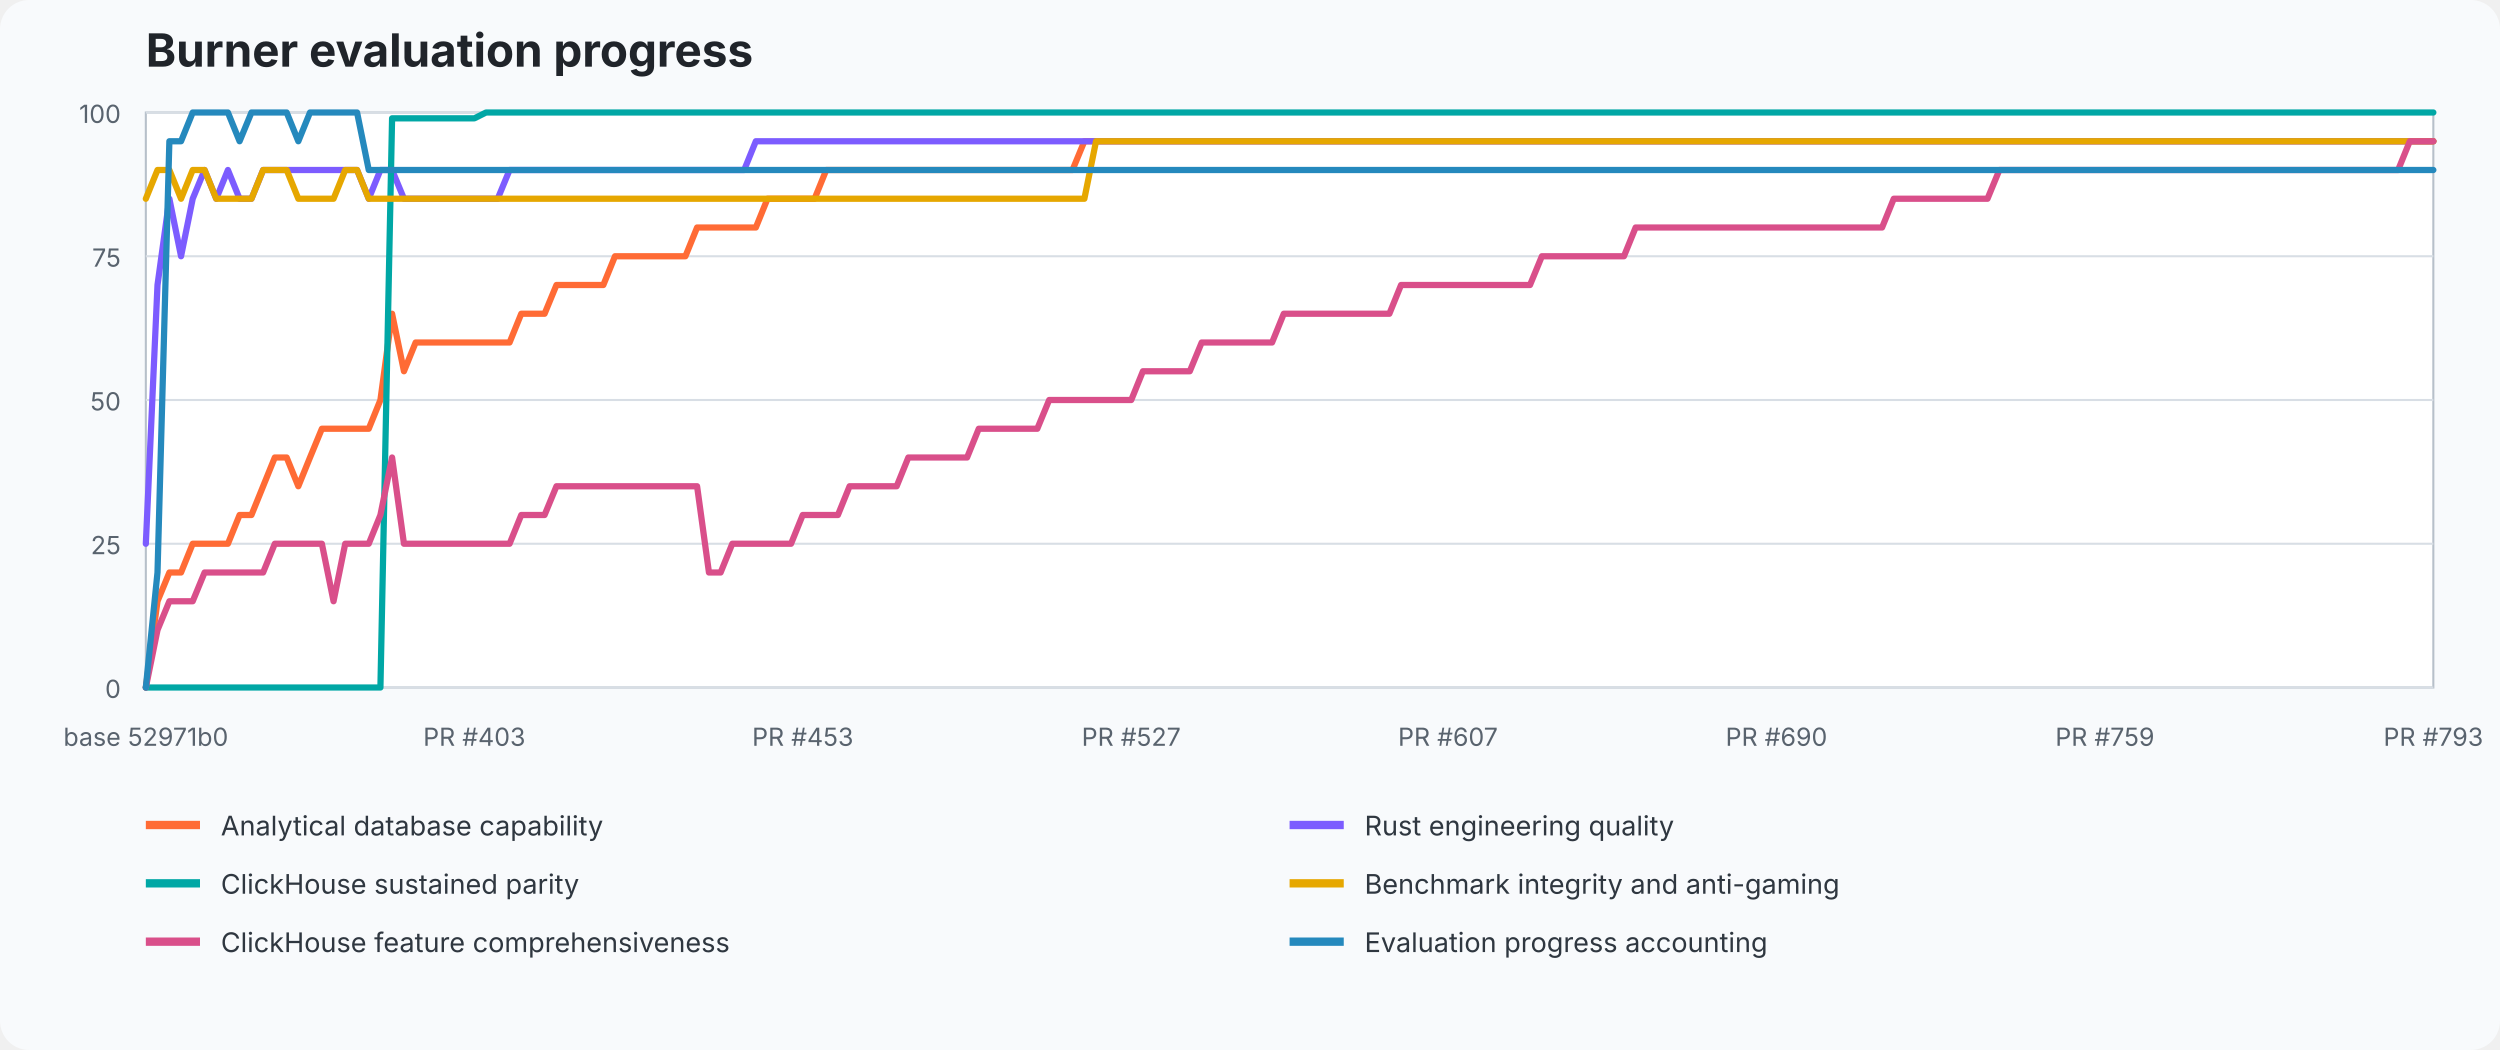
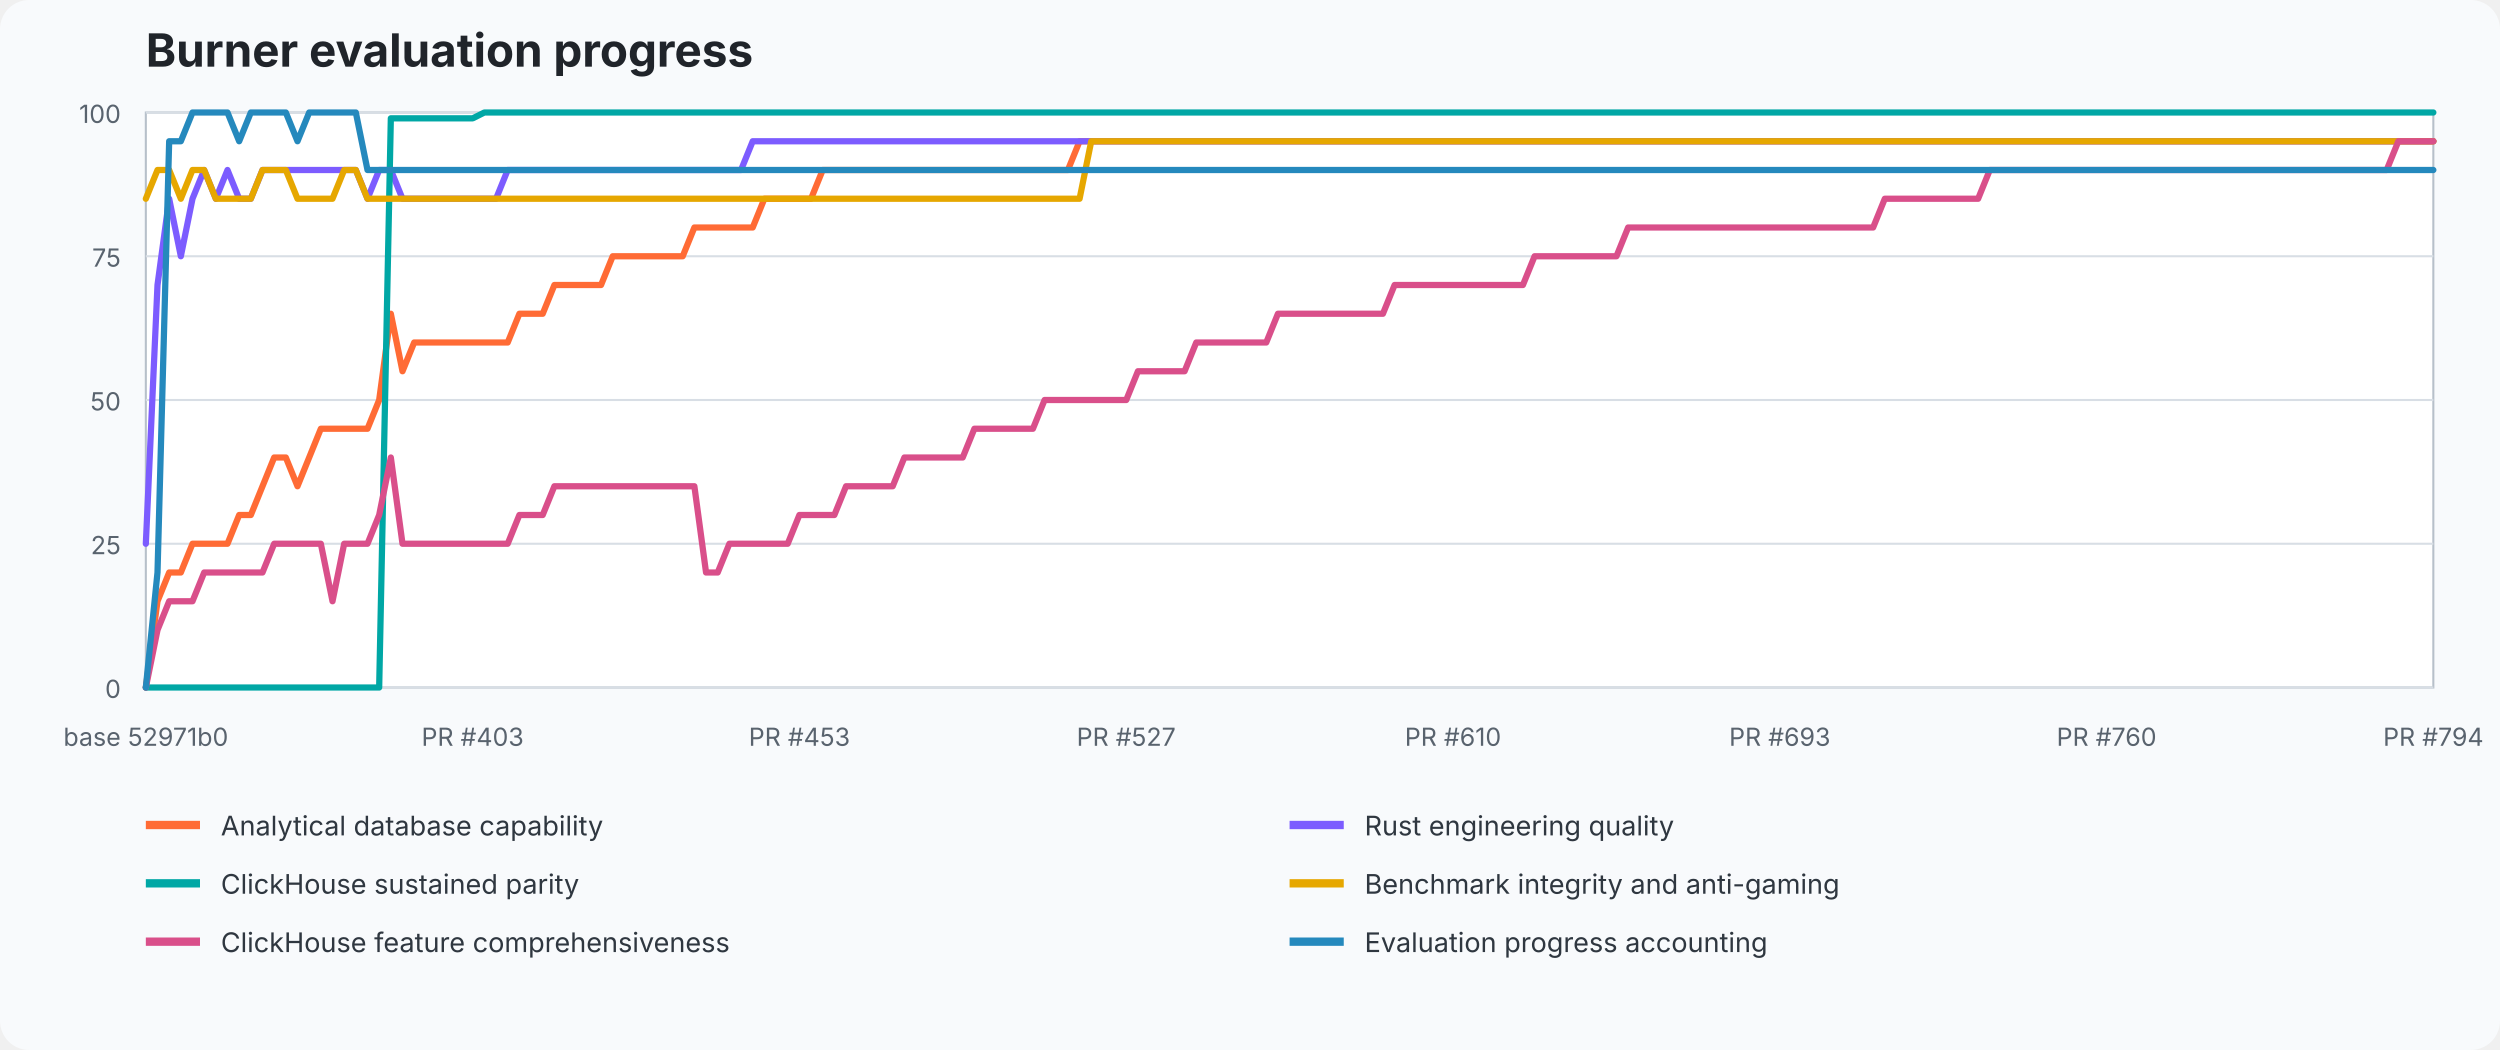
<svg xmlns="http://www.w3.org/2000/svg" width="1200" height="504" viewBox="0 0 1200 504" role="img" aria-labelledby="title desc">
  <style>text{font-family:ui-sans-serif,system-ui,-apple-system,BlinkMacSystemFont,"Segoe UI",sans-serif}.title{font-size:22px;font-weight:700;fill:#20242a}.axis{font-size:12px;fill:#59636e}.legend{font-size:13px;fill:#2f3740}.grid{stroke:#d8dee5;stroke-width:1}.plot{fill:#fff;stroke:#b7c0ca}</style>
  <rect width="100%" height="100%" fill="#f8fafc" rx="14" />
  <text x="70" y="32" class="title">Burner evaluation progress</text>
  <rect x="70" y="54" width="1098" height="276" class="plot" />
  <line x1="70" y1="330" x2="1168" y2="330" class="grid" />
  <text x="58" y="335" text-anchor="end" class="axis">0</text>
  <line x1="70" y1="261" x2="1168" y2="261" class="grid" />
  <text x="58" y="266" text-anchor="end" class="axis">25</text>
  <line x1="70" y1="192" x2="1168" y2="192" class="grid" />
  <text x="58" y="197" text-anchor="end" class="axis">50</text>
  <line x1="70" y1="123" x2="1168" y2="123" class="grid" />
  <text x="58" y="128" text-anchor="end" class="axis">75</text>
  <line x1="70" y1="54" x2="1168" y2="54" class="grid" />
  <text x="58" y="59" text-anchor="end" class="axis">100</text>
-   <polyline points="70.0,330.0 75.6,288.6 81.3,274.8 86.9,274.8 92.5,261.0 98.2,261.0 103.8,261.0 109.4,261.0 115.0,247.2 120.7,247.2 126.3,233.4 131.9,219.6 137.6,219.6 143.2,233.4 148.8,219.6 154.5,205.8 160.1,205.8 165.7,205.8 171.4,205.8 177.0,205.8 182.6,192.0 188.2,150.6 193.9,178.2 199.5,164.4 205.1,164.4 210.8,164.4 216.4,164.4 222.0,164.4 227.7,164.4 233.3,164.4 238.9,164.4 244.6,164.4 250.2,150.6 255.8,150.6 261.4,150.6 267.1,136.8 272.7,136.8 278.3,136.8 284.0,136.8 289.6,136.8 295.2,123.0 300.9,123.0 306.5,123.0 312.1,123.0 317.8,123.0 323.4,123.0 329.0,123.0 334.6,109.2 340.3,109.2 345.9,109.2 351.5,109.2 357.2,109.2 362.8,109.2 368.4,95.4 374.1,95.4 379.7,95.4 385.3,95.4 391.0,95.4 396.6,81.6 402.2,81.6 407.8,81.6 413.5,81.6 419.1,81.6 424.7,81.6 430.4,81.6 436.0,81.6 441.6,81.6 447.3,81.6 452.9,81.6 458.5,81.6 464.2,81.6 469.8,81.6 475.4,81.6 481.0,81.6 486.7,81.6 492.3,81.6 497.9,81.6 503.6,81.6 509.2,81.6 514.8,81.6 520.5,67.8 526.1,67.8 531.7,67.8 537.4,67.8 543.0,67.8 548.6,67.8 554.2,67.8 559.9,67.8 565.5,67.8 571.1,67.8 576.8,67.8 582.4,67.8 588.0,67.8 593.7,67.8 599.3,67.8 604.9,67.8 610.6,67.8 616.2,67.8 621.8,67.8 627.4,67.8 633.1,67.8 638.7,67.8 644.3,67.8 650.0,67.8 655.6,67.8 661.2,67.8 666.9,67.8 672.5,67.8 678.1,67.8 683.8,67.8 689.4,67.8 695.0,67.8 700.6,67.8 706.3,67.8 711.9,67.8 717.5,67.8 723.2,67.8 728.8,67.8 734.4,67.8 740.1,67.8 745.7,67.8 751.3,67.8 757.0,67.8 762.6,67.8 768.2,67.8 773.8,67.8 779.5,67.8 785.1,67.8 790.7,67.8 796.4,67.8 802.0,67.8 807.6,67.8 813.3,67.8 818.9,67.8 824.5,67.8 830.2,67.8 835.8,67.8 841.4,67.8 847.0,67.8 852.7,67.8 858.3,67.8 863.9,67.8 869.6,67.8 875.2,67.8 880.8,67.8 886.5,67.8 892.1,67.8 897.7,67.8 903.4,67.8 909.0,67.8 914.6,67.8 920.2,67.8 925.9,67.8 931.5,67.8 937.1,67.8 942.8,67.8 948.4,67.8 954.0,67.8 959.7,67.8 965.3,67.8 970.9,67.8 976.6,67.8 982.2,67.8 987.8,67.8 993.4,67.8 999.1,67.8 1004.7,67.8 1010.3,67.8 1016.0,67.8 1021.6,67.8 1027.2,67.8 1032.9,67.8 1038.5,67.8 1044.1,67.8 1049.8,67.8 1055.4,67.8 1061.0,67.8 1066.6,67.8 1072.3,67.8 1077.9,67.8 1083.5,67.8 1089.2,67.8 1094.8,67.8 1100.4,67.8 1106.1,67.8 1111.7,67.8 1117.3,67.8 1123.0,67.8 1128.6,67.8 1134.2,67.8 1139.8,67.8 1145.5,67.8 1151.1,67.8 1156.7,67.8 1162.4,67.8 1168.0,67.8" fill="none" stroke="#ff6b35" stroke-width="3" stroke-linejoin="round" stroke-linecap="round" />
-   <polyline points="70.0,261.0 75.6,136.8 81.3,95.4 86.9,123.0 92.5,95.4 98.2,81.6 103.8,95.4 109.4,81.6 115.0,95.4 120.7,95.4 126.3,81.6 131.9,81.6 137.6,81.6 143.2,81.6 148.8,81.6 154.5,81.6 160.1,81.6 165.7,81.6 171.4,81.6 177.0,95.4 182.6,81.6 188.2,81.6 193.9,95.4 199.5,95.4 205.1,95.4 210.8,95.4 216.4,95.4 222.0,95.4 227.7,95.4 233.3,95.4 238.9,95.4 244.6,81.6 250.2,81.6 255.8,81.6 261.4,81.6 267.1,81.6 272.7,81.6 278.3,81.6 284.0,81.6 289.6,81.6 295.2,81.6 300.9,81.6 306.5,81.6 312.1,81.6 317.8,81.6 323.4,81.6 329.0,81.6 334.6,81.6 340.3,81.6 345.9,81.6 351.5,81.6 357.2,81.6 362.8,67.8 368.4,67.8 374.1,67.8 379.7,67.8 385.3,67.8 391.0,67.8 396.6,67.8 402.2,67.8 407.8,67.8 413.5,67.8 419.1,67.8 424.7,67.8 430.4,67.8 436.0,67.8 441.6,67.8 447.3,67.8 452.9,67.8 458.5,67.8 464.2,67.8 469.8,67.8 475.4,67.8 481.0,67.8 486.7,67.8 492.3,67.8 497.9,67.8 503.6,67.8 509.2,67.8 514.8,67.8 520.5,67.8 526.1,67.8 531.7,67.8 537.4,67.8 543.0,67.8 548.6,67.8 554.2,67.8 559.9,67.8 565.5,67.8 571.1,67.8 576.8,67.8 582.4,67.8 588.0,67.8 593.7,67.8 599.3,67.8 604.9,67.8 610.6,67.8 616.2,67.8 621.8,67.8 627.4,67.8 633.1,67.8 638.7,67.8 644.3,67.8 650.0,67.8 655.6,67.8 661.2,67.8 666.9,67.8 672.5,67.8 678.1,67.8 683.8,67.8 689.4,67.8 695.0,67.8 700.6,67.8 706.3,67.8 711.9,67.8 717.5,67.8 723.2,67.8 728.8,67.8 734.4,67.8 740.1,67.8 745.7,67.8 751.3,67.8 757.0,67.8 762.6,67.8 768.2,67.8 773.8,67.8 779.5,67.8 785.1,67.8 790.7,67.8 796.4,67.8 802.0,67.8 807.6,67.8 813.3,67.8 818.9,67.8 824.5,67.8 830.2,67.8 835.8,67.8 841.4,67.8 847.0,67.8 852.7,67.8 858.3,67.8 863.9,67.8 869.6,67.8 875.2,67.8 880.8,67.8 886.5,67.8 892.1,67.8 897.7,67.8 903.4,67.8 909.0,67.8 914.6,67.8 920.2,67.8 925.9,67.8 931.5,67.8 937.1,67.8 942.8,67.8 948.4,67.8 954.0,67.8 959.7,67.8 965.3,67.8 970.9,67.8 976.6,67.8 982.2,67.8 987.8,67.8 993.4,67.8 999.1,67.8 1004.7,67.8 1010.3,67.8 1016.0,67.8 1021.6,67.8 1027.2,67.8 1032.9,67.8 1038.5,67.8 1044.1,67.8 1049.8,67.8 1055.4,67.8 1061.0,67.8 1066.6,67.8 1072.3,67.8 1077.9,67.8 1083.5,67.8 1089.2,67.8 1094.8,67.8 1100.4,67.8 1106.1,67.8 1111.7,67.8 1117.3,67.8 1123.0,67.8 1128.6,67.8 1134.2,67.8 1139.8,67.8 1145.5,67.8 1151.1,67.8 1156.7,67.8 1162.4,67.8 1168.0,67.8" fill="none" stroke="#7c5cff" stroke-width="3" stroke-linejoin="round" stroke-linecap="round" />
-   <polyline points="70.0,330.0 75.6,330.0 81.3,330.0 86.9,330.0 92.5,330.0 98.2,330.0 103.8,330.0 109.4,330.0 115.0,330.0 120.7,330.0 126.3,330.0 131.9,330.0 137.6,330.0 143.2,330.0 148.8,330.0 154.5,330.0 160.1,330.0 165.7,330.0 171.4,330.0 177.0,330.0 182.6,330.0 188.2,56.8 193.9,56.8 199.5,56.8 205.1,56.8 210.8,56.8 216.4,56.8 222.0,56.8 227.7,56.8 233.3,54.0 238.9,54.0 244.6,54.0 250.2,54.0 255.8,54.0 261.4,54.0 267.1,54.0 272.7,54.0 278.3,54.0 284.0,54.0 289.6,54.0 295.2,54.0 300.9,54.0 306.5,54.0 312.1,54.0 317.8,54.0 323.4,54.0 329.0,54.0 334.6,54.0 340.3,54.0 345.9,54.0 351.5,54.0 357.2,54.0 362.8,54.0 368.4,54.0 374.1,54.0 379.7,54.0 385.3,54.0 391.0,54.0 396.6,54.0 402.2,54.0 407.8,54.0 413.5,54.0 419.1,54.0 424.7,54.0 430.4,54.0 436.0,54.0 441.6,54.0 447.3,54.0 452.9,54.0 458.5,54.0 464.2,54.0 469.8,54.0 475.4,54.0 481.0,54.0 486.7,54.0 492.3,54.0 497.9,54.0 503.6,54.0 509.2,54.0 514.8,54.0 520.5,54.0 526.1,54.0 531.7,54.0 537.4,54.0 543.0,54.0 548.6,54.0 554.2,54.0 559.9,54.0 565.5,54.0 571.1,54.0 576.8,54.0 582.4,54.0 588.0,54.0 593.7,54.0 599.3,54.0 604.9,54.0 610.6,54.0 616.2,54.0 621.8,54.0 627.4,54.0 633.1,54.0 638.7,54.0 644.3,54.0 650.0,54.0 655.6,54.0 661.2,54.0 666.9,54.0 672.5,54.0 678.1,54.0 683.8,54.0 689.4,54.0 695.0,54.0 700.6,54.0 706.3,54.0 711.9,54.0 717.5,54.0 723.2,54.0 728.8,54.0 734.4,54.0 740.1,54.0 745.7,54.0 751.3,54.0 757.0,54.0 762.6,54.0 768.2,54.0 773.8,54.0 779.5,54.0 785.1,54.0 790.7,54.0 796.4,54.0 802.0,54.0 807.6,54.0 813.3,54.0 818.9,54.0 824.5,54.0 830.2,54.0 835.8,54.0 841.4,54.0 847.0,54.0 852.7,54.0 858.3,54.0 863.9,54.0 869.6,54.0 875.2,54.0 880.8,54.0 886.5,54.0 892.1,54.0 897.7,54.0 903.4,54.0 909.0,54.0 914.6,54.0 920.2,54.0 925.9,54.0 931.5,54.0 937.1,54.0 942.8,54.0 948.4,54.0 954.0,54.0 959.7,54.0 965.3,54.0 970.9,54.0 976.6,54.0 982.2,54.0 987.8,54.0 993.4,54.0 999.1,54.0 1004.7,54.0 1010.3,54.0 1016.0,54.0 1021.6,54.0 1027.2,54.0 1032.9,54.0 1038.5,54.0 1044.1,54.0 1049.8,54.0 1055.4,54.0 1061.0,54.0 1066.6,54.0 1072.3,54.0 1077.9,54.0 1083.5,54.0 1089.2,54.0 1094.8,54.0 1100.4,54.0 1106.1,54.0 1111.7,54.0 1117.3,54.0 1123.0,54.0 1128.6,54.0 1134.2,54.0 1139.8,54.0 1145.5,54.0 1151.1,54.0 1156.7,54.0 1162.4,54.0 1168.0,54.0" fill="none" stroke="#00a7a5" stroke-width="3" stroke-linejoin="round" stroke-linecap="round" />
-   <polyline points="70.0,95.4 75.6,81.6 81.3,81.6 86.9,95.4 92.5,81.6 98.2,81.6 103.8,95.4 109.4,95.4 115.0,95.4 120.7,95.4 126.3,81.6 131.9,81.6 137.6,81.6 143.2,95.4 148.8,95.4 154.5,95.4 160.1,95.4 165.7,81.6 171.4,81.6 177.0,95.4 182.6,95.4 188.2,95.4 193.9,95.4 199.5,95.4 205.1,95.4 210.8,95.4 216.4,95.4 222.0,95.4 227.7,95.4 233.3,95.4 238.9,95.4 244.6,95.4 250.2,95.4 255.8,95.4 261.4,95.4 267.1,95.4 272.7,95.4 278.3,95.4 284.0,95.4 289.6,95.4 295.2,95.4 300.9,95.4 306.5,95.4 312.1,95.4 317.8,95.4 323.4,95.4 329.0,95.4 334.6,95.4 340.3,95.4 345.9,95.4 351.5,95.4 357.2,95.4 362.8,95.4 368.4,95.4 374.1,95.4 379.7,95.4 385.3,95.4 391.0,95.4 396.6,95.4 402.2,95.4 407.8,95.4 413.5,95.4 419.1,95.4 424.7,95.4 430.4,95.4 436.0,95.4 441.6,95.4 447.3,95.4 452.9,95.4 458.5,95.4 464.2,95.4 469.8,95.4 475.4,95.4 481.0,95.4 486.7,95.4 492.3,95.4 497.9,95.4 503.6,95.4 509.2,95.4 514.8,95.4 520.5,95.4 526.1,67.8 531.7,67.8 537.4,67.8 543.0,67.8 548.6,67.8 554.2,67.8 559.9,67.8 565.5,67.8 571.1,67.8 576.8,67.8 582.4,67.8 588.0,67.8 593.7,67.8 599.3,67.8 604.9,67.8 610.6,67.8 616.2,67.8 621.8,67.8 627.4,67.8 633.1,67.8 638.7,67.8 644.3,67.8 650.0,67.8 655.6,67.8 661.2,67.8 666.9,67.8 672.5,67.8 678.1,67.8 683.8,67.8 689.4,67.8 695.0,67.8 700.6,67.8 706.3,67.8 711.9,67.8 717.5,67.8 723.2,67.8 728.8,67.8 734.4,67.8 740.1,67.8 745.7,67.8 751.3,67.8 757.0,67.8 762.6,67.8 768.2,67.8 773.8,67.8 779.5,67.8 785.1,67.8 790.7,67.8 796.4,67.8 802.0,67.8 807.6,67.8 813.3,67.8 818.9,67.8 824.5,67.8 830.2,67.8 835.8,67.8 841.4,67.8 847.0,67.8 852.7,67.8 858.3,67.8 863.9,67.8 869.6,67.8 875.2,67.8 880.8,67.8 886.5,67.8 892.1,67.8 897.7,67.8 903.4,67.8 909.0,67.8 914.6,67.8 920.2,67.8 925.9,67.8 931.5,67.8 937.1,67.8 942.8,67.8 948.4,67.8 954.0,67.8 959.7,67.8 965.3,67.8 970.9,67.8 976.6,67.8 982.2,67.8 987.8,67.8 993.4,67.8 999.1,67.8 1004.7,67.8 1010.3,67.8 1016.0,67.8 1021.6,67.8 1027.2,67.8 1032.9,67.8 1038.5,67.8 1044.1,67.8 1049.8,67.8 1055.4,67.8 1061.0,67.8 1066.6,67.8 1072.3,67.8 1077.9,67.8 1083.5,67.8 1089.2,67.8 1094.8,67.8 1100.4,67.8 1106.1,67.8 1111.7,67.8 1117.3,67.8 1123.0,67.8 1128.6,67.8 1134.2,67.8 1139.8,67.8 1145.5,67.8 1151.1,67.8 1156.7,67.8 1162.4,67.8 1168.0,67.8" fill="none" stroke="#e6a700" stroke-width="3" stroke-linejoin="round" stroke-linecap="round" />
-   <polyline points="70.0,330.0 75.6,302.4 81.3,288.6 86.9,288.6 92.5,288.6 98.2,274.8 103.8,274.8 109.4,274.8 115.0,274.8 120.7,274.8 126.3,274.8 131.9,261.0 137.6,261.0 143.2,261.0 148.8,261.0 154.5,261.0 160.1,288.6 165.7,261.0 171.4,261.0 177.0,261.0 182.6,247.2 188.2,219.6 193.9,261.0 199.5,261.0 205.1,261.0 210.8,261.0 216.4,261.0 222.0,261.0 227.7,261.0 233.3,261.0 238.9,261.0 244.6,261.0 250.2,247.2 255.8,247.2 261.4,247.2 267.1,233.4 272.7,233.4 278.3,233.4 284.0,233.4 289.6,233.4 295.2,233.4 300.9,233.4 306.5,233.4 312.1,233.4 317.8,233.4 323.4,233.4 329.0,233.4 334.6,233.4 340.3,274.8 345.9,274.8 351.5,261.0 357.2,261.0 362.8,261.0 368.4,261.0 374.1,261.0 379.7,261.0 385.3,247.2 391.0,247.2 396.6,247.2 402.2,247.2 407.8,233.4 413.5,233.4 419.1,233.4 424.7,233.4 430.4,233.4 436.0,219.6 441.6,219.6 447.3,219.6 452.9,219.6 458.5,219.6 464.2,219.6 469.8,205.8 475.4,205.8 481.0,205.8 486.7,205.8 492.3,205.8 497.9,205.8 503.6,192.0 509.2,192.0 514.8,192.0 520.5,192.0 526.1,192.0 531.7,192.0 537.4,192.0 543.0,192.0 548.6,178.2 554.2,178.2 559.9,178.2 565.5,178.2 571.1,178.2 576.8,164.4 582.4,164.4 588.0,164.4 593.7,164.4 599.3,164.4 604.9,164.4 610.6,164.4 616.2,150.6 621.8,150.6 627.4,150.6 633.1,150.6 638.7,150.6 644.3,150.6 650.0,150.6 655.6,150.6 661.2,150.6 666.9,150.6 672.5,136.8 678.1,136.8 683.8,136.8 689.4,136.8 695.0,136.8 700.6,136.8 706.3,136.8 711.9,136.8 717.5,136.8 723.2,136.8 728.8,136.8 734.4,136.8 740.1,123.0 745.7,123.0 751.3,123.0 757.0,123.0 762.6,123.0 768.2,123.0 773.8,123.0 779.5,123.0 785.1,109.2 790.7,109.2 796.4,109.2 802.0,109.2 807.6,109.2 813.3,109.2 818.9,109.2 824.5,109.2 830.2,109.2 835.8,109.2 841.4,109.2 847.0,109.2 852.7,109.2 858.3,109.2 863.9,109.2 869.6,109.2 875.2,109.2 880.8,109.2 886.5,109.2 892.1,109.2 897.7,109.2 903.4,109.2 909.0,95.4 914.6,95.4 920.2,95.4 925.9,95.4 931.5,95.4 937.1,95.4 942.8,95.4 948.4,95.4 954.0,95.4 959.7,81.6 965.3,81.6 970.9,81.6 976.6,81.6 982.2,81.6 987.8,81.6 993.4,81.6 999.1,81.6 1004.7,81.6 1010.3,81.6 1016.0,81.6 1021.6,81.6 1027.2,81.6 1032.9,81.6 1038.5,81.6 1044.1,81.6 1049.8,81.6 1055.4,81.6 1061.0,81.6 1066.6,81.6 1072.3,81.6 1077.9,81.6 1083.5,81.6 1089.2,81.6 1094.8,81.6 1100.4,81.6 1106.1,81.6 1111.7,81.6 1117.3,81.6 1123.0,81.6 1128.6,81.6 1134.2,81.6 1139.8,81.6 1145.5,81.6 1151.1,81.6 1156.7,67.8 1162.4,67.8 1168.0,67.8" fill="none" stroke="#d94f8a" stroke-width="3" stroke-linejoin="round" stroke-linecap="round" />
-   <polyline points="70.0,330.0 75.6,274.8 81.3,67.8 86.9,67.8 92.5,54.0 98.2,54.0 103.8,54.0 109.4,54.0 115.0,67.8 120.7,54.0 126.3,54.0 131.9,54.0 137.6,54.0 143.2,67.8 148.8,54.0 154.5,54.0 160.1,54.0 165.7,54.0 171.4,54.0 177.0,81.6 182.6,81.6 188.2,81.6 193.9,81.6 199.5,81.6 205.1,81.6 210.8,81.6 216.4,81.6 222.0,81.6 227.7,81.6 233.3,81.6 238.9,81.6 244.6,81.6 250.2,81.6 255.8,81.6 261.4,81.6 267.1,81.6 272.7,81.6 278.3,81.6 284.0,81.6 289.6,81.6 295.2,81.6 300.9,81.6 306.5,81.6 312.1,81.6 317.8,81.6 323.4,81.6 329.0,81.6 334.6,81.6 340.3,81.6 345.9,81.6 351.5,81.6 357.2,81.6 362.8,81.6 368.4,81.6 374.1,81.6 379.7,81.6 385.3,81.6 391.0,81.6 396.6,81.6 402.2,81.6 407.8,81.6 413.5,81.6 419.1,81.6 424.7,81.6 430.4,81.6 436.0,81.6 441.6,81.6 447.3,81.6 452.9,81.6 458.5,81.6 464.2,81.6 469.8,81.6 475.4,81.6 481.0,81.6 486.7,81.6 492.3,81.6 497.9,81.6 503.6,81.6 509.2,81.6 514.8,81.6 520.5,81.6 526.1,81.6 531.7,81.6 537.4,81.6 543.0,81.6 548.6,81.6 554.2,81.6 559.9,81.6 565.5,81.6 571.1,81.6 576.8,81.6 582.4,81.6 588.0,81.6 593.7,81.6 599.3,81.6 604.9,81.6 610.6,81.6 616.2,81.6 621.8,81.6 627.4,81.6 633.1,81.6 638.7,81.6 644.3,81.6 650.0,81.6 655.6,81.6 661.2,81.6 666.9,81.6 672.5,81.6 678.1,81.6 683.8,81.6 689.4,81.6 695.0,81.6 700.6,81.6 706.3,81.6 711.9,81.6 717.5,81.6 723.2,81.6 728.8,81.6 734.4,81.6 740.1,81.6 745.7,81.6 751.3,81.6 757.0,81.6 762.6,81.6 768.2,81.6 773.8,81.6 779.5,81.6 785.1,81.6 790.7,81.6 796.4,81.6 802.0,81.6 807.6,81.6 813.3,81.6 818.9,81.6 824.5,81.6 830.2,81.6 835.8,81.6 841.4,81.6 847.0,81.6 852.7,81.6 858.3,81.6 863.9,81.6 869.6,81.6 875.2,81.6 880.8,81.6 886.5,81.6 892.1,81.6 897.7,81.6 903.4,81.6 909.0,81.6 914.6,81.6 920.2,81.6 925.9,81.6 931.5,81.6 937.1,81.6 942.8,81.6 948.4,81.6 954.0,81.6 959.7,81.6 965.3,81.6 970.9,81.6 976.6,81.6 982.2,81.6 987.8,81.6 993.4,81.6 999.1,81.6 1004.7,81.6 1010.3,81.6 1016.0,81.6 1021.6,81.6 1027.2,81.6 1032.9,81.6 1038.5,81.6 1044.1,81.6 1049.8,81.6 1055.4,81.6 1061.0,81.6 1066.6,81.6 1072.3,81.6 1077.9,81.6 1083.5,81.6 1089.2,81.6 1094.8,81.6 1100.4,81.6 1106.1,81.6 1111.7,81.6 1117.3,81.6 1123.0,81.6 1128.6,81.6 1134.2,81.6 1139.8,81.6 1145.5,81.6 1151.1,81.6 1156.7,81.6 1162.4,81.6 1168.0,81.6" fill="none" stroke="#2589bd" stroke-width="3" stroke-linejoin="round" stroke-linecap="round" />
+   <polyline points="70.0,330.0 75.6,288.6 81.2,274.8 86.8,274.8 92.4,261.0 98.0,261.0 103.6,261.0 109.2,261.0 114.8,247.2 120.4,247.2 126.0,233.4 131.6,219.6 137.2,219.6 142.8,233.4 148.4,219.6 154.0,205.8 159.6,205.8 165.2,205.8 170.8,205.8 176.4,205.8 182.0,192.0 187.6,150.6 193.2,178.2 198.8,164.4 204.4,164.4 210.1,164.4 215.7,164.4 221.3,164.4 226.9,164.4 232.5,164.4 238.1,164.4 243.7,164.4 249.3,150.6 254.9,150.6 260.5,150.6 266.1,136.8 271.7,136.8 277.3,136.8 282.9,136.8 288.5,136.8 294.1,123.0 299.7,123.0 305.3,123.0 310.9,123.0 316.5,123.0 322.1,123.0 327.7,123.0 333.3,109.2 338.9,109.2 344.5,109.2 350.1,109.2 355.7,109.2 361.3,109.2 366.9,95.4 372.5,95.4 378.1,95.4 383.7,95.4 389.3,95.4 394.9,81.6 400.5,81.6 406.1,81.6 411.7,81.6 417.3,81.6 422.9,81.6 428.5,81.6 434.1,81.6 439.7,81.6 445.3,81.6 450.9,81.6 456.5,81.6 462.1,81.6 467.7,81.6 473.3,81.6 478.9,81.6 484.6,81.6 490.2,81.6 495.8,81.6 501.4,81.6 507.0,81.6 512.6,81.6 518.2,67.8 523.8,67.8 529.4,67.8 535.0,67.8 540.6,67.8 546.2,67.8 551.8,67.8 557.4,67.8 563.0,67.8 568.6,67.8 574.2,67.8 579.8,67.8 585.4,67.8 591.0,67.8 596.6,67.8 602.2,67.8 607.8,67.8 613.4,67.8 619.0,67.8 624.6,67.8 630.2,67.8 635.8,67.8 641.4,67.8 647.0,67.8 652.6,67.8 658.2,67.8 663.8,67.8 669.4,67.8 675.0,67.8 680.6,67.8 686.2,67.8 691.8,67.8 697.4,67.8 703.0,67.8 708.6,67.8 714.2,67.8 719.8,67.8 725.4,67.8 731.0,67.8 736.6,67.8 742.2,67.8 747.8,67.8 753.4,67.8 759.1,67.8 764.7,67.8 770.3,67.8 775.9,67.8 781.5,67.8 787.1,67.8 792.7,67.8 798.3,67.8 803.9,67.8 809.5,67.8 815.1,67.8 820.7,67.8 826.3,67.8 831.9,67.8 837.5,67.8 843.1,67.8 848.7,67.8 854.3,67.8 859.9,67.8 865.5,67.8 871.1,67.8 876.7,67.8 882.3,67.8 887.9,67.8 893.5,67.8 899.1,67.8 904.7,67.8 910.3,67.8 915.9,67.8 921.5,67.8 927.1,67.8 932.7,67.8 938.3,67.8 943.9,67.8 949.5,67.8 955.1,67.8 960.7,67.8 966.3,67.8 971.9,67.8 977.5,67.8 983.1,67.8 988.7,67.8 994.3,67.8 999.9,67.8 1005.5,67.8 1011.1,67.8 1016.7,67.8 1022.3,67.8 1027.9,67.8 1033.6,67.8 1039.2,67.8 1044.8,67.8 1050.4,67.8 1056.0,67.8 1061.6,67.8 1067.2,67.8 1072.8,67.8 1078.4,67.8 1084.0,67.8 1089.6,67.8 1095.2,67.8 1100.8,67.8 1106.4,67.8 1112.0,67.8 1117.6,67.8 1123.2,67.8 1128.8,67.8 1134.4,67.8 1140.0,67.8 1145.6,67.8 1151.2,67.8 1156.8,67.8 1162.4,67.8 1168.0,67.8" fill="none" stroke="#ff6b35" stroke-width="3" stroke-linejoin="round" stroke-linecap="round" />
+   <polyline points="70.0,261.0 75.6,136.8 81.2,95.4 86.8,123.0 92.4,95.4 98.0,81.6 103.6,95.4 109.2,81.6 114.8,95.4 120.4,95.4 126.0,81.6 131.6,81.6 137.2,81.6 142.8,81.6 148.4,81.6 154.0,81.6 159.6,81.6 165.2,81.6 170.8,81.6 176.4,95.4 182.0,81.6 187.6,81.6 193.2,95.4 198.8,95.4 204.4,95.4 210.1,95.4 215.7,95.4 221.3,95.4 226.9,95.4 232.5,95.4 238.1,95.4 243.7,81.6 249.3,81.6 254.9,81.6 260.5,81.6 266.1,81.6 271.7,81.6 277.3,81.6 282.9,81.6 288.5,81.6 294.1,81.6 299.7,81.6 305.3,81.6 310.9,81.6 316.5,81.6 322.1,81.6 327.7,81.6 333.3,81.6 338.9,81.6 344.5,81.6 350.1,81.6 355.7,81.6 361.3,67.8 366.9,67.8 372.5,67.8 378.1,67.8 383.7,67.8 389.3,67.8 394.9,67.8 400.5,67.8 406.1,67.8 411.7,67.8 417.3,67.8 422.9,67.8 428.5,67.8 434.1,67.8 439.7,67.8 445.3,67.8 450.9,67.8 456.5,67.8 462.1,67.8 467.7,67.8 473.3,67.8 478.9,67.8 484.6,67.8 490.2,67.8 495.8,67.8 501.4,67.8 507.0,67.8 512.6,67.8 518.2,67.8 523.8,67.8 529.4,67.8 535.0,67.8 540.6,67.8 546.2,67.8 551.8,67.8 557.4,67.8 563.0,67.8 568.6,67.8 574.2,67.8 579.8,67.8 585.4,67.8 591.0,67.8 596.6,67.8 602.2,67.8 607.8,67.8 613.4,67.8 619.0,67.8 624.6,67.8 630.2,67.8 635.8,67.8 641.4,67.8 647.0,67.8 652.6,67.8 658.2,67.8 663.8,67.8 669.4,67.8 675.0,67.8 680.6,67.8 686.2,67.8 691.8,67.8 697.4,67.8 703.0,67.8 708.6,67.8 714.2,67.8 719.8,67.8 725.4,67.8 731.0,67.8 736.6,67.8 742.2,67.8 747.8,67.8 753.4,67.8 759.1,67.8 764.7,67.8 770.3,67.8 775.9,67.8 781.5,67.8 787.1,67.8 792.7,67.8 798.3,67.8 803.9,67.8 809.5,67.8 815.1,67.8 820.7,67.8 826.3,67.8 831.9,67.8 837.5,67.8 843.1,67.8 848.7,67.8 854.3,67.8 859.9,67.8 865.5,67.8 871.1,67.8 876.7,67.8 882.3,67.8 887.9,67.8 893.5,67.8 899.1,67.8 904.7,67.8 910.3,67.8 915.9,67.8 921.5,67.8 927.1,67.8 932.7,67.8 938.3,67.8 943.9,67.8 949.5,67.8 955.1,67.8 960.7,67.8 966.3,67.8 971.9,67.8 977.5,67.8 983.1,67.8 988.7,67.8 994.3,67.8 999.9,67.8 1005.5,67.8 1011.1,67.8 1016.7,67.8 1022.3,67.8 1027.9,67.8 1033.6,67.8 1039.2,67.8 1044.8,67.8 1050.4,67.8 1056.0,67.8 1061.6,67.8 1067.2,67.8 1072.8,67.8 1078.4,67.8 1084.0,67.8 1089.6,67.8 1095.2,67.8 1100.8,67.8 1106.4,67.8 1112.0,67.8 1117.6,67.8 1123.2,67.8 1128.8,67.8 1134.4,67.8 1140.0,67.8 1145.6,67.8 1151.2,67.8 1156.8,67.8 1162.4,67.8 1168.0,67.8" fill="none" stroke="#7c5cff" stroke-width="3" stroke-linejoin="round" stroke-linecap="round" />
+   <polyline points="70.0,330.0 75.6,330.0 81.2,330.0 86.8,330.0 92.4,330.0 98.0,330.0 103.6,330.0 109.2,330.0 114.8,330.0 120.4,330.0 126.0,330.0 131.6,330.0 137.2,330.0 142.8,330.0 148.4,330.0 154.0,330.0 159.6,330.0 165.2,330.0 170.8,330.0 176.4,330.0 182.0,330.0 187.6,56.8 193.2,56.8 198.8,56.8 204.4,56.8 210.1,56.8 215.7,56.8 221.3,56.8 226.9,56.8 232.5,54.0 238.1,54.0 243.7,54.0 249.3,54.0 254.9,54.0 260.5,54.0 266.1,54.0 271.7,54.0 277.3,54.0 282.9,54.0 288.5,54.0 294.1,54.0 299.7,54.0 305.3,54.0 310.9,54.0 316.5,54.0 322.1,54.0 327.7,54.0 333.3,54.0 338.9,54.0 344.5,54.0 350.1,54.0 355.7,54.0 361.3,54.0 366.9,54.0 372.5,54.0 378.1,54.0 383.7,54.0 389.3,54.0 394.9,54.0 400.5,54.0 406.1,54.0 411.7,54.0 417.3,54.0 422.9,54.0 428.5,54.0 434.1,54.0 439.7,54.0 445.3,54.0 450.9,54.0 456.5,54.0 462.1,54.0 467.7,54.0 473.3,54.0 478.9,54.0 484.6,54.0 490.2,54.0 495.8,54.0 501.4,54.0 507.0,54.0 512.6,54.0 518.2,54.0 523.8,54.0 529.4,54.0 535.0,54.0 540.6,54.0 546.2,54.0 551.8,54.0 557.4,54.0 563.0,54.0 568.6,54.0 574.2,54.0 579.8,54.0 585.4,54.0 591.0,54.0 596.6,54.0 602.2,54.0 607.8,54.0 613.4,54.0 619.0,54.0 624.6,54.0 630.2,54.0 635.8,54.0 641.4,54.0 647.0,54.0 652.6,54.0 658.2,54.0 663.8,54.0 669.4,54.0 675.0,54.0 680.6,54.0 686.2,54.0 691.8,54.0 697.4,54.0 703.0,54.0 708.6,54.0 714.2,54.0 719.8,54.0 725.4,54.0 731.0,54.0 736.6,54.0 742.2,54.0 747.8,54.0 753.4,54.0 759.1,54.0 764.7,54.0 770.3,54.0 775.9,54.0 781.5,54.0 787.1,54.0 792.7,54.0 798.3,54.0 803.9,54.0 809.5,54.0 815.1,54.0 820.7,54.0 826.3,54.0 831.9,54.0 837.5,54.0 843.1,54.0 848.7,54.0 854.3,54.0 859.9,54.0 865.5,54.0 871.1,54.0 876.7,54.0 882.3,54.0 887.9,54.0 893.5,54.0 899.1,54.0 904.7,54.0 910.3,54.0 915.9,54.0 921.5,54.0 927.1,54.0 932.7,54.0 938.3,54.0 943.9,54.0 949.5,54.0 955.1,54.0 960.7,54.0 966.3,54.0 971.9,54.0 977.5,54.0 983.1,54.0 988.7,54.0 994.3,54.0 999.9,54.0 1005.5,54.0 1011.1,54.0 1016.7,54.0 1022.3,54.0 1027.9,54.0 1033.6,54.0 1039.2,54.0 1044.8,54.0 1050.4,54.0 1056.0,54.0 1061.6,54.0 1067.2,54.0 1072.8,54.0 1078.4,54.0 1084.0,54.0 1089.6,54.0 1095.2,54.0 1100.8,54.0 1106.4,54.0 1112.0,54.0 1117.6,54.0 1123.2,54.0 1128.8,54.0 1134.4,54.0 1140.0,54.0 1145.6,54.0 1151.2,54.0 1156.8,54.0 1162.4,54.0 1168.0,54.0" fill="none" stroke="#00a7a5" stroke-width="3" stroke-linejoin="round" stroke-linecap="round" />
+   <polyline points="70.0,95.4 75.6,81.6 81.2,81.6 86.8,95.4 92.4,81.6 98.0,81.6 103.6,95.4 109.2,95.4 114.8,95.4 120.4,95.4 126.0,81.6 131.6,81.6 137.2,81.6 142.8,95.4 148.4,95.4 154.0,95.4 159.6,95.4 165.2,81.6 170.8,81.6 176.4,95.4 182.0,95.4 187.6,95.4 193.2,95.4 198.8,95.4 204.4,95.4 210.1,95.4 215.7,95.4 221.3,95.4 226.9,95.4 232.5,95.4 238.1,95.4 243.7,95.4 249.3,95.4 254.9,95.4 260.5,95.4 266.1,95.4 271.7,95.4 277.3,95.4 282.9,95.4 288.5,95.4 294.1,95.4 299.7,95.4 305.3,95.4 310.9,95.4 316.5,95.4 322.1,95.4 327.7,95.4 333.3,95.4 338.9,95.4 344.5,95.4 350.1,95.4 355.7,95.4 361.3,95.4 366.9,95.4 372.5,95.4 378.1,95.4 383.7,95.4 389.3,95.4 394.9,95.4 400.5,95.4 406.1,95.4 411.7,95.4 417.3,95.4 422.9,95.4 428.5,95.4 434.1,95.4 439.7,95.4 445.3,95.4 450.9,95.4 456.5,95.4 462.1,95.4 467.7,95.4 473.3,95.4 478.9,95.4 484.6,95.4 490.2,95.4 495.8,95.4 501.4,95.4 507.0,95.4 512.6,95.4 518.2,95.4 523.8,67.8 529.4,67.8 535.0,67.8 540.6,67.8 546.2,67.8 551.8,67.8 557.4,67.8 563.0,67.8 568.6,67.8 574.2,67.8 579.8,67.8 585.4,67.8 591.0,67.8 596.6,67.8 602.2,67.8 607.8,67.8 613.4,67.8 619.0,67.8 624.6,67.8 630.2,67.8 635.8,67.8 641.4,67.8 647.0,67.8 652.6,67.8 658.2,67.8 663.8,67.8 669.4,67.8 675.0,67.8 680.6,67.8 686.2,67.8 691.8,67.8 697.4,67.8 703.0,67.8 708.6,67.8 714.2,67.8 719.8,67.8 725.4,67.8 731.0,67.8 736.6,67.8 742.2,67.8 747.8,67.8 753.4,67.8 759.1,67.8 764.7,67.8 770.3,67.8 775.9,67.8 781.5,67.8 787.1,67.8 792.7,67.8 798.3,67.8 803.9,67.8 809.5,67.8 815.1,67.8 820.7,67.8 826.3,67.8 831.9,67.8 837.5,67.8 843.1,67.8 848.7,67.8 854.3,67.8 859.9,67.8 865.5,67.8 871.1,67.8 876.7,67.8 882.3,67.8 887.9,67.8 893.5,67.8 899.1,67.8 904.7,67.8 910.3,67.8 915.9,67.8 921.5,67.8 927.1,67.8 932.7,67.8 938.3,67.8 943.9,67.8 949.5,67.8 955.1,67.8 960.7,67.8 966.3,67.8 971.9,67.8 977.5,67.8 983.1,67.8 988.7,67.8 994.3,67.8 999.9,67.8 1005.5,67.8 1011.1,67.8 1016.7,67.8 1022.3,67.8 1027.9,67.8 1033.6,67.8 1039.2,67.8 1044.8,67.8 1050.4,67.8 1056.0,67.8 1061.6,67.8 1067.2,67.8 1072.8,67.8 1078.4,67.8 1084.0,67.8 1089.6,67.8 1095.2,67.8 1100.8,67.8 1106.4,67.8 1112.0,67.8 1117.6,67.8 1123.2,67.8 1128.8,67.8 1134.4,67.8 1140.0,67.8 1145.6,67.8 1151.2,67.8 1156.8,67.8 1162.4,67.8 1168.0,67.8" fill="none" stroke="#e6a700" stroke-width="3" stroke-linejoin="round" stroke-linecap="round" />
+   <polyline points="70.0,330.0 75.6,302.4 81.2,288.6 86.8,288.6 92.4,288.6 98.0,274.8 103.6,274.8 109.2,274.8 114.8,274.8 120.4,274.8 126.0,274.8 131.6,261.0 137.2,261.0 142.8,261.0 148.4,261.0 154.0,261.0 159.6,288.6 165.2,261.0 170.8,261.0 176.4,261.0 182.0,247.2 187.6,219.6 193.2,261.0 198.8,261.0 204.4,261.0 210.1,261.0 215.7,261.0 221.3,261.0 226.9,261.0 232.5,261.0 238.1,261.0 243.7,261.0 249.3,247.2 254.9,247.2 260.5,247.2 266.1,233.4 271.7,233.4 277.3,233.4 282.9,233.4 288.5,233.4 294.1,233.4 299.7,233.4 305.3,233.4 310.9,233.4 316.5,233.4 322.1,233.4 327.7,233.4 333.3,233.4 338.9,274.8 344.5,274.8 350.1,261.0 355.7,261.0 361.3,261.0 366.9,261.0 372.5,261.0 378.1,261.0 383.7,247.2 389.3,247.2 394.9,247.2 400.5,247.2 406.1,233.4 411.7,233.4 417.3,233.4 422.9,233.4 428.5,233.4 434.1,219.6 439.7,219.6 445.3,219.6 450.9,219.6 456.5,219.6 462.1,219.6 467.7,205.8 473.3,205.8 478.9,205.8 484.6,205.8 490.2,205.8 495.8,205.8 501.4,192.0 507.0,192.0 512.6,192.0 518.2,192.0 523.8,192.0 529.4,192.0 535.0,192.0 540.6,192.0 546.2,178.2 551.8,178.2 557.4,178.2 563.0,178.2 568.6,178.2 574.2,164.4 579.8,164.4 585.4,164.4 591.0,164.4 596.6,164.4 602.2,164.4 607.8,164.4 613.4,150.6 619.0,150.6 624.6,150.6 630.2,150.6 635.8,150.6 641.4,150.6 647.0,150.6 652.6,150.6 658.2,150.6 663.8,150.6 669.4,136.8 675.0,136.8 680.6,136.8 686.2,136.8 691.8,136.8 697.4,136.8 703.0,136.8 708.6,136.8 714.2,136.8 719.8,136.8 725.4,136.8 731.0,136.8 736.6,123.0 742.2,123.0 747.8,123.0 753.4,123.0 759.1,123.0 764.7,123.0 770.3,123.0 775.9,123.0 781.5,109.2 787.1,109.2 792.7,109.2 798.3,109.2 803.9,109.2 809.5,109.2 815.1,109.2 820.7,109.2 826.3,109.2 831.9,109.2 837.5,109.2 843.1,109.2 848.7,109.2 854.3,109.2 859.9,109.2 865.5,109.2 871.1,109.2 876.7,109.2 882.3,109.2 887.9,109.2 893.5,109.2 899.1,109.2 904.7,95.4 910.3,95.4 915.9,95.4 921.5,95.4 927.1,95.4 932.7,95.4 938.3,95.4 943.9,95.4 949.5,95.4 955.1,81.6 960.7,81.6 966.3,81.6 971.9,81.6 977.5,81.6 983.1,81.6 988.7,81.6 994.3,81.6 999.9,81.6 1005.5,81.6 1011.1,81.6 1016.7,81.6 1022.3,81.6 1027.9,81.6 1033.6,81.6 1039.2,81.6 1044.8,81.6 1050.4,81.6 1056.0,81.6 1061.6,81.6 1067.2,81.6 1072.8,81.6 1078.4,81.6 1084.0,81.6 1089.6,81.6 1095.2,81.6 1100.8,81.6 1106.4,81.6 1112.0,81.6 1117.6,81.6 1123.2,81.6 1128.8,81.6 1134.4,81.6 1140.0,81.6 1145.6,81.6 1151.2,67.8 1156.8,67.8 1162.4,67.8 1168.0,67.8" fill="none" stroke="#d94f8a" stroke-width="3" stroke-linejoin="round" stroke-linecap="round" />
+   <polyline points="70.0,330.0 75.6,274.8 81.2,67.8 86.8,67.8 92.4,54.0 98.0,54.0 103.6,54.0 109.2,54.0 114.8,67.8 120.4,54.0 126.0,54.0 131.6,54.0 137.2,54.0 142.8,67.8 148.4,54.0 154.0,54.0 159.6,54.0 165.2,54.0 170.8,54.0 176.4,81.6 182.0,81.6 187.6,81.6 193.2,81.6 198.8,81.6 204.4,81.6 210.1,81.6 215.7,81.6 221.3,81.6 226.9,81.6 232.5,81.6 238.1,81.6 243.7,81.6 249.3,81.6 254.9,81.6 260.5,81.6 266.1,81.6 271.7,81.6 277.3,81.6 282.9,81.6 288.5,81.6 294.1,81.6 299.7,81.6 305.3,81.6 310.9,81.6 316.5,81.6 322.1,81.6 327.7,81.6 333.3,81.6 338.9,81.6 344.5,81.6 350.1,81.6 355.7,81.6 361.3,81.6 366.9,81.6 372.5,81.6 378.1,81.6 383.7,81.6 389.3,81.6 394.9,81.6 400.5,81.6 406.1,81.6 411.7,81.6 417.3,81.6 422.9,81.6 428.5,81.6 434.1,81.6 439.7,81.6 445.3,81.6 450.9,81.6 456.5,81.6 462.1,81.6 467.7,81.6 473.3,81.6 478.9,81.6 484.6,81.6 490.2,81.6 495.8,81.6 501.4,81.6 507.0,81.6 512.6,81.6 518.2,81.6 523.8,81.6 529.4,81.6 535.0,81.6 540.6,81.6 546.2,81.6 551.8,81.6 557.4,81.6 563.0,81.6 568.6,81.6 574.2,81.6 579.8,81.6 585.4,81.6 591.0,81.6 596.6,81.6 602.2,81.6 607.8,81.6 613.4,81.6 619.0,81.6 624.6,81.6 630.2,81.6 635.8,81.6 641.4,81.6 647.0,81.6 652.6,81.6 658.2,81.6 663.8,81.6 669.4,81.6 675.0,81.6 680.6,81.6 686.2,81.6 691.8,81.6 697.4,81.6 703.0,81.6 708.6,81.6 714.2,81.6 719.8,81.6 725.4,81.6 731.0,81.6 736.6,81.6 742.2,81.6 747.8,81.6 753.4,81.6 759.1,81.6 764.7,81.6 770.3,81.6 775.9,81.6 781.5,81.6 787.1,81.6 792.7,81.6 798.3,81.6 803.9,81.6 809.5,81.6 815.1,81.6 820.7,81.6 826.3,81.6 831.9,81.6 837.5,81.6 843.1,81.6 848.7,81.6 854.3,81.6 859.9,81.6 865.5,81.6 871.1,81.6 876.7,81.6 882.3,81.6 887.9,81.6 893.5,81.6 899.1,81.6 904.7,81.6 910.3,81.6 915.9,81.6 921.5,81.6 927.1,81.6 932.7,81.6 938.3,81.6 943.9,81.6 949.5,81.6 955.1,81.6 960.7,81.6 966.3,81.6 971.9,81.6 977.5,81.6 983.1,81.6 988.7,81.6 994.3,81.6 999.9,81.6 1005.5,81.6 1011.1,81.6 1016.7,81.6 1022.3,81.6 1027.9,81.6 1033.6,81.6 1039.2,81.6 1044.8,81.6 1050.4,81.6 1056.0,81.6 1061.6,81.6 1067.2,81.6 1072.8,81.6 1078.4,81.6 1084.0,81.6 1089.6,81.6 1095.2,81.6 1100.8,81.6 1106.4,81.6 1112.0,81.6 1117.6,81.6 1123.2,81.6 1128.8,81.6 1134.4,81.6 1140.0,81.6 1145.6,81.6 1151.2,81.6 1156.8,81.6 1162.4,81.6 1168.0,81.6" fill="none" stroke="#2589bd" stroke-width="3" stroke-linejoin="round" stroke-linecap="round" />
  <text x="70" y="358" text-anchor="middle" class="axis">base 52971b0</text>
-   <text x="227.662" y="358" text-anchor="middle" class="axis">PR #403</text>
-   <text x="385.323" y="358" text-anchor="middle" class="axis">PR #453</text>
-   <text x="542.985" y="358" text-anchor="middle" class="axis">PR #527</text>
-   <text x="695.015" y="358" text-anchor="middle" class="axis">PR #607</text>
-   <text x="852.677" y="358" text-anchor="middle" class="axis">PR #690</text>
-   <text x="1010.338" y="358" text-anchor="middle" class="axis">PR #759</text>
-   <text x="1168" y="358" text-anchor="middle" class="axis">PR #793</text>
+   <text x="226.857" y="358" text-anchor="middle" class="axis">PR #403</text>
+   <text x="383.714" y="358" text-anchor="middle" class="axis">PR #453</text>
+   <text x="540.571" y="358" text-anchor="middle" class="axis">PR #527</text>
+   <text x="697.429" y="358" text-anchor="middle" class="axis">PR #610</text>
+   <text x="854.286" y="358" text-anchor="middle" class="axis">PR #693</text>
+   <text x="1011.143" y="358" text-anchor="middle" class="axis">PR #760</text>
+   <text x="1168" y="358" text-anchor="middle" class="axis">PR #794</text>
  <line x1="70" y1="396" x2="96" y2="396" stroke="#ff6b35" stroke-width="4" />
  <text x="106" y="401" class="legend">Analytical database capability</text>
  <line x1="619" y1="396" x2="645" y2="396" stroke="#7c5cff" stroke-width="4" />
  <text x="655" y="401" class="legend">Rust engineering quality</text>
  <line x1="70" y1="424" x2="96" y2="424" stroke="#00a7a5" stroke-width="4" />
  <text x="106" y="429" class="legend">ClickHouse sustained parity</text>
  <line x1="619" y1="424" x2="645" y2="424" stroke="#e6a700" stroke-width="4" />
  <text x="655" y="429" class="legend">Benchmark integrity and anti-gaming</text>
  <line x1="70" y1="452" x2="96" y2="452" stroke="#d94f8a" stroke-width="4" />
  <text x="106" y="457" class="legend">ClickHouse feature comprehensiveness</text>
  <line x1="619" y1="452" x2="645" y2="452" stroke="#2589bd" stroke-width="4" />
  <text x="655" y="457" class="legend">Evaluation progress accounting</text>
</svg>
